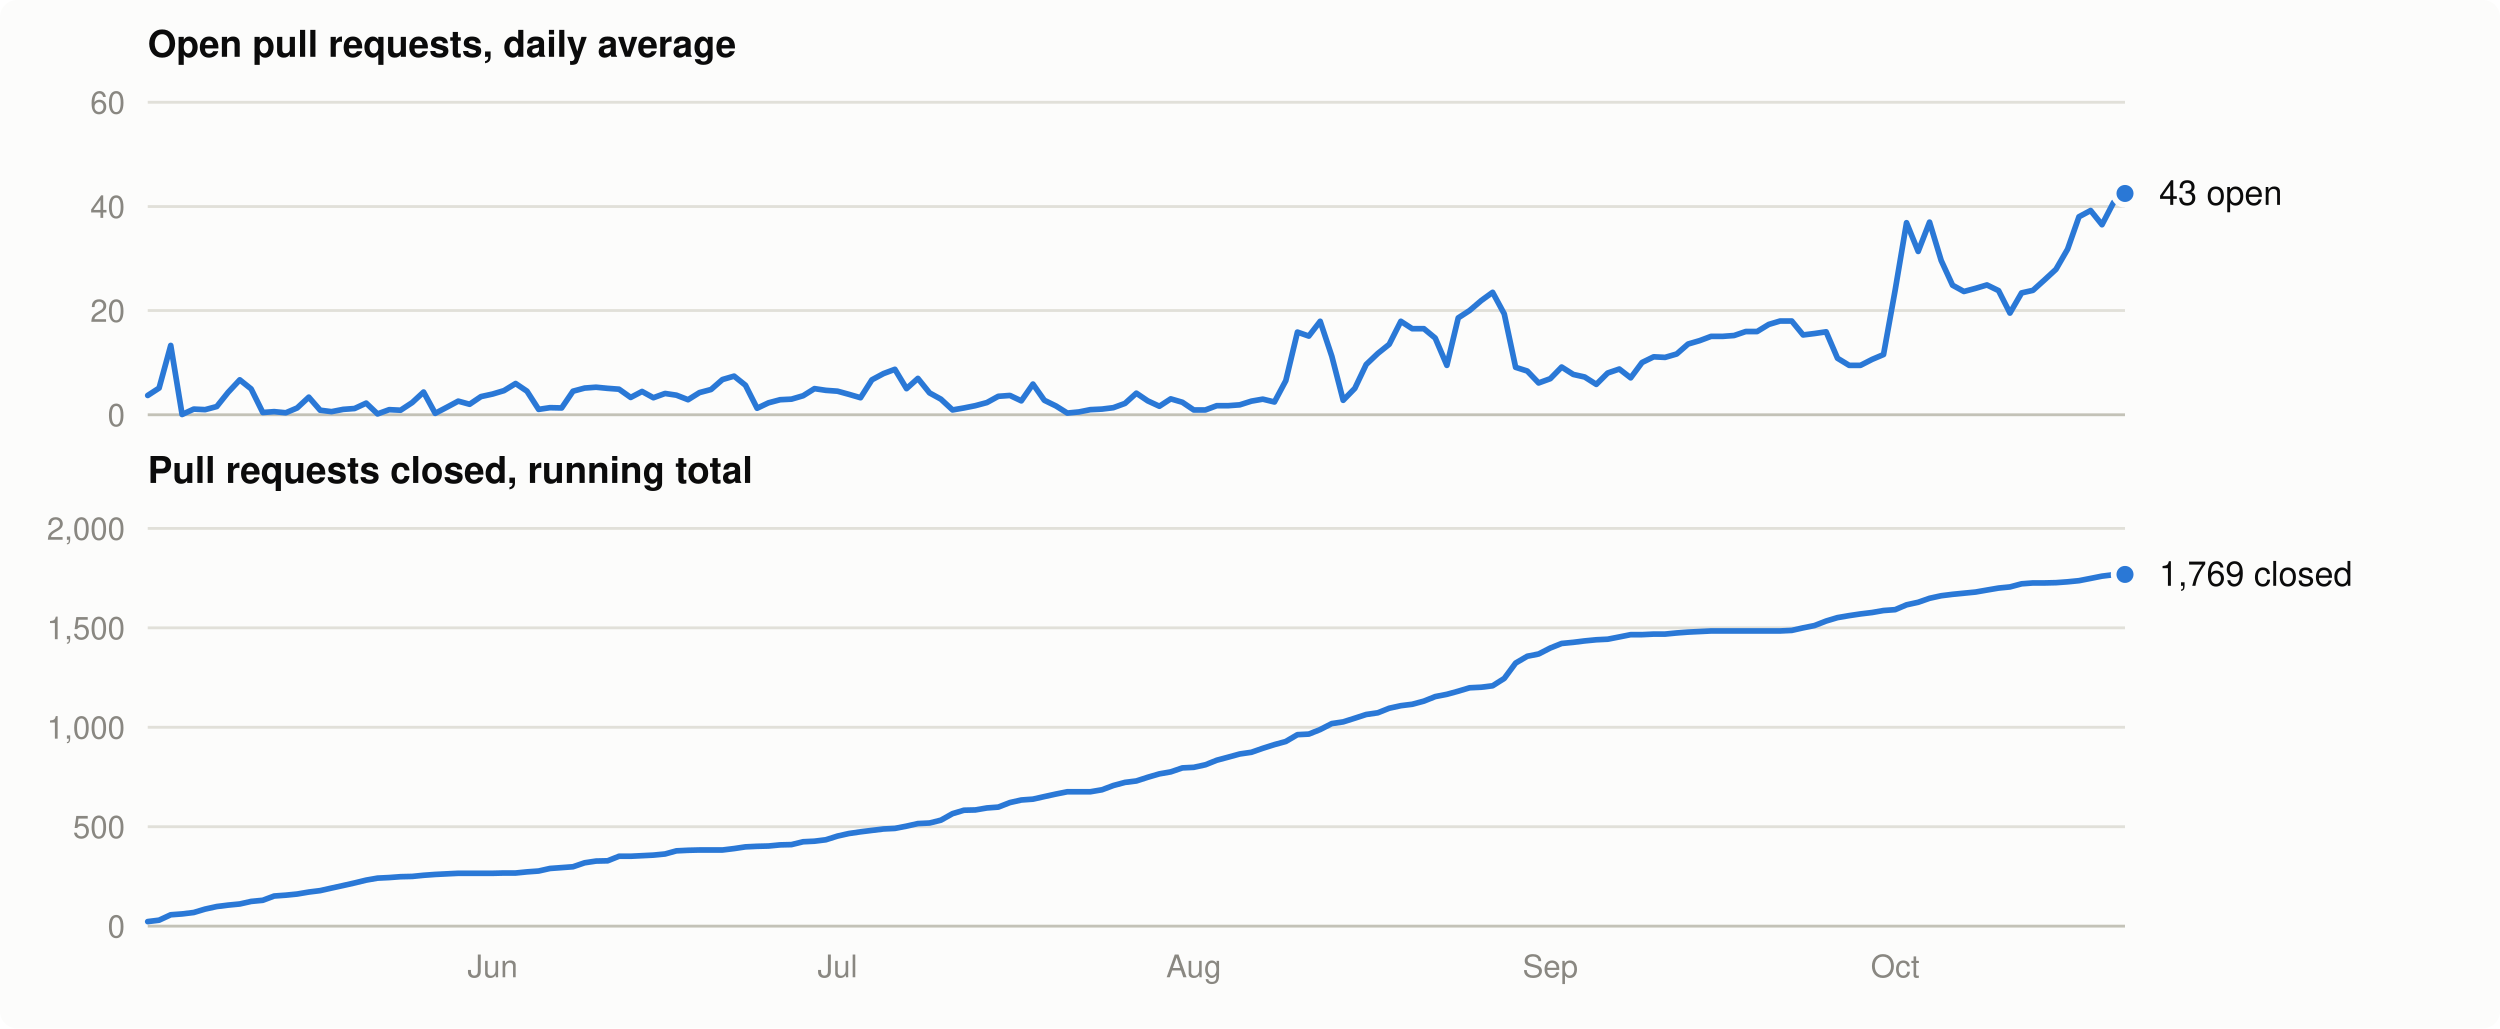
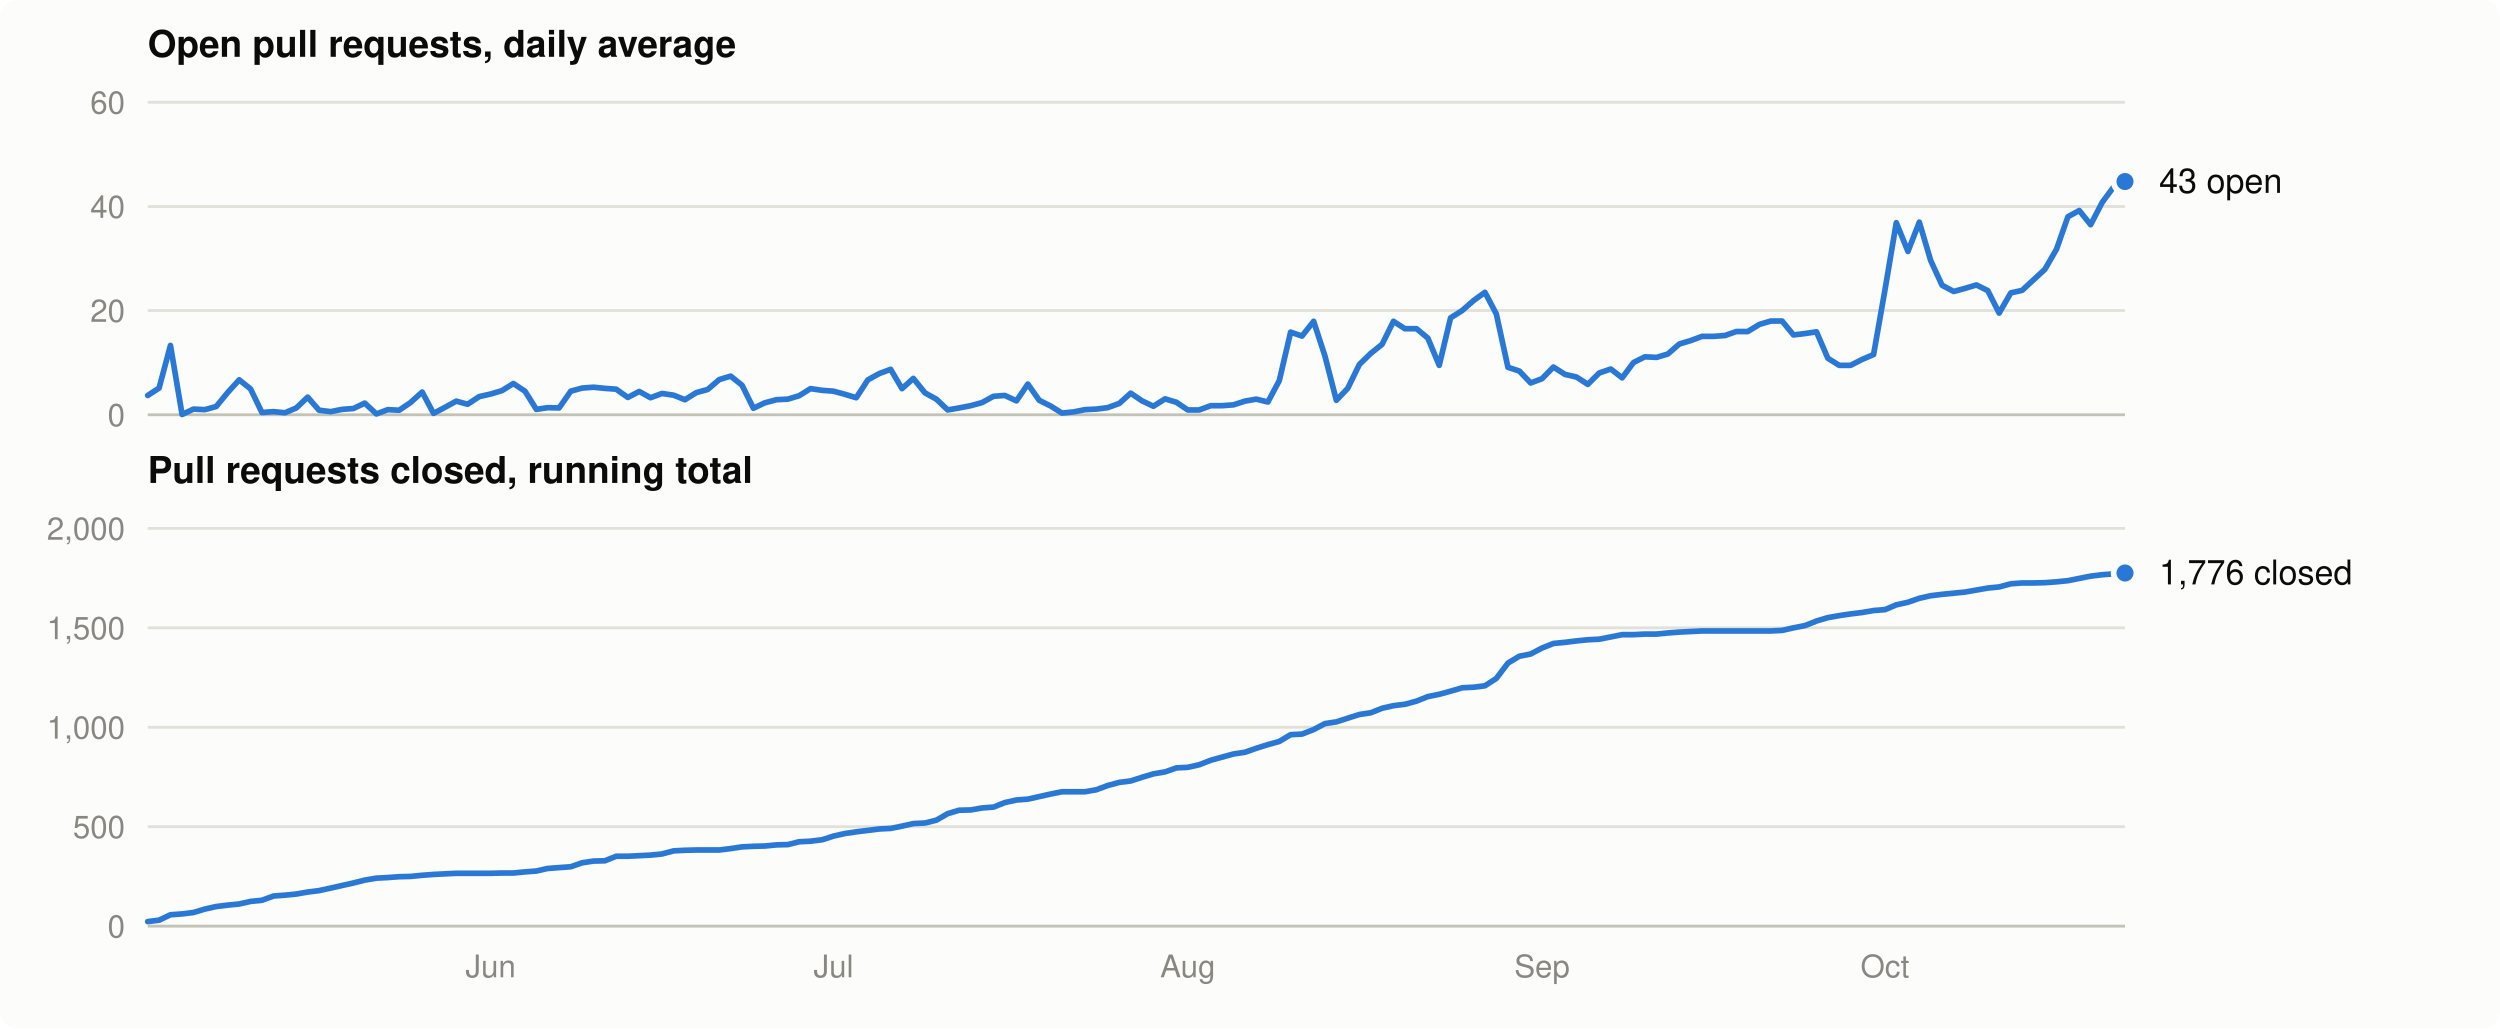
<svg xmlns="http://www.w3.org/2000/svg" width="880" height="362" viewBox="0 0 880 362" role="img" aria-labelledby="t d" font-family="-apple-system, BlinkMacSystemFont, 'Segoe UI', Helvetica, Arial, sans-serif">
  <rect width="100%" height="100%" rx="6" fill="#fcfcfb" />
  <text x="52.0" y="20.0" fill="#0b0b0b" font-size="13" font-weight="600" text-anchor="start">Open pull requests, daily average</text>
  <line x1="52" y1="146.0" x2="748" y2="146.0" stroke="#c3c2b7" stroke-width="1" />
  <text x="44.0" y="150.0" fill="#898781" font-size="11" font-weight="400" text-anchor="end">0</text>
  <line x1="52" y1="109.3" x2="748" y2="109.3" stroke="#e1e0d9" stroke-width="1" />
  <text x="44.0" y="113.3" fill="#898781" font-size="11" font-weight="400" text-anchor="end">20</text>
  <line x1="52" y1="72.7" x2="748" y2="72.7" stroke="#e1e0d9" stroke-width="1" />
  <text x="44.0" y="76.7" fill="#898781" font-size="11" font-weight="400" text-anchor="end">40</text>
  <line x1="52" y1="36.0" x2="748" y2="36.0" stroke="#e1e0d9" stroke-width="1" />
  <text x="44.0" y="40.0" fill="#898781" font-size="11" font-weight="400" text-anchor="end">60</text>
-   <path d="M52.0,139.2 L56.0,136.6 L60.1,121.6 L64.1,145.9 L68.2,144.0 L72.2,144.2 L76.3,143.1 L80.3,138.1 L84.4,133.7 L88.4,136.9 L92.5,145.2 L96.5,144.9 L100.6,145.3 L104.6,143.6 L108.7,139.8 L112.7,144.4 L116.7,144.9 L120.8,144.1 L124.8,143.8 L128.9,141.9 L132.9,145.7 L137.0,144.2 L141.0,144.4 L145.1,141.7 L149.1,138.0 L153.2,145.5 L157.2,143.4 L161.3,141.2 L165.3,142.3 L169.3,139.6 L173.4,138.7 L177.4,137.5 L181.5,135.0 L185.5,137.7 L189.6,144.1 L193.6,143.5 L197.7,143.6 L201.7,137.7 L205.8,136.6 L209.8,136.3 L213.9,136.7 L217.9,137.0 L222.0,139.9 L226.0,137.8 L230.0,140.0 L234.1,138.5 L238.1,139.1 L242.2,140.7 L246.2,138.2 L250.3,137.1 L254.3,133.6 L258.4,132.4 L262.4,135.6 L266.5,143.7 L270.5,141.8 L274.6,140.7 L278.6,140.5 L282.7,139.3 L286.7,136.8 L290.7,137.4 L294.8,137.7 L298.8,138.8 L302.9,140.0 L306.9,133.7 L311.0,131.5 L315.0,130.0 L319.1,136.8 L323.1,133.2 L327.2,138.3 L331.2,140.5 L335.3,144.3 L339.3,143.6 L343.3,142.8 L347.4,141.7 L351.4,139.5 L355.5,139.2 L359.5,141.1 L363.6,135.2 L367.6,140.9 L371.7,142.9 L375.7,145.4 L379.8,145.0 L383.8,144.2 L387.9,144.0 L391.9,143.5 L396.0,142.0 L400.0,138.4 L404.0,141.1 L408.1,143.0 L412.1,140.4 L416.2,141.6 L420.2,144.3 L424.3,144.3 L428.3,142.8 L432.4,142.8 L436.4,142.5 L440.5,141.2 L444.5,140.5 L448.6,141.5 L452.6,134.0 L456.7,116.9 L460.7,118.3 L464.7,113.1 L468.8,125.4 L472.8,140.9 L476.9,136.7 L480.9,128.3 L485.0,124.4 L489.0,121.2 L493.1,113.1 L497.1,115.7 L501.2,115.7 L505.2,119.0 L509.3,128.6 L513.3,111.9 L517.3,109.3 L521.4,105.8 L525.4,102.9 L529.5,110.5 L533.5,129.3 L537.6,130.6 L541.6,134.8 L545.7,133.3 L549.7,129.2 L553.8,131.8 L557.8,132.7 L561.9,135.3 L565.9,131.3 L570.0,129.9 L574.0,133.0 L578.0,127.6 L582.1,125.6 L586.1,125.8 L590.2,124.6 L594.2,121.1 L598.3,119.9 L602.3,118.4 L606.4,118.4 L610.4,118.1 L614.5,116.7 L618.5,116.7 L622.6,114.2 L626.6,113.0 L630.7,113.0 L634.7,117.9 L638.7,117.4 L642.8,116.8 L646.8,126.1 L650.9,128.6 L654.9,128.6 L659.0,126.5 L663.0,124.8 L667.1,102.1 L671.1,78.4 L675.2,88.5 L679.2,78.2 L683.3,91.7 L687.3,100.4 L691.3,102.6 L695.4,101.5 L699.4,100.3 L703.5,102.3 L707.5,110.2 L711.6,103.1 L715.6,102.2 L719.7,98.5 L723.7,94.8 L727.8,87.7 L731.8,76.3 L735.9,74.1 L739.9,79.1 L744.0,71.2 L748.0,68.1" fill="none" stroke="#2a78d6" stroke-width="2" stroke-linejoin="round" stroke-linecap="round" />
-   <circle cx="748.0" cy="68.1" r="4" fill="#2a78d6" stroke="#fcfcfb" stroke-width="2" />
-   <text x="760.0" y="72.1" fill="#0b0b0b" font-size="12" font-weight="400" text-anchor="start">43 open</text>
+   <path d="M52.0,139.2 L56.0,136.6 L60.0,121.6 L64.1,145.9 L68.1,144.0 L72.1,144.2 L76.1,143.1 L80.2,138.1 L84.2,133.7 L88.2,136.9 L92.2,145.2 L96.3,144.9 L100.3,145.3 L104.3,143.6 L108.3,139.8 L112.3,144.4 L116.4,144.9 L120.4,144.1 L124.4,143.8 L128.4,141.9 L132.5,145.7 L136.5,144.2 L140.5,144.4 L144.5,141.7 L148.6,138.0 L152.6,145.5 L156.6,143.4 L160.6,141.2 L164.6,142.3 L168.7,139.6 L172.7,138.7 L176.7,137.5 L180.7,135.0 L184.8,137.7 L188.8,144.1 L192.8,143.5 L196.8,143.6 L200.9,137.7 L204.9,136.6 L208.9,136.3 L212.9,136.7 L216.9,137.0 L221.0,139.9 L225.0,137.8 L229.0,140.0 L233.0,138.5 L237.1,139.1 L241.1,140.7 L245.1,138.2 L249.1,137.1 L253.2,133.6 L257.2,132.4 L261.2,135.6 L265.2,143.7 L269.2,141.8 L273.3,140.7 L277.3,140.5 L281.3,139.3 L285.3,136.8 L289.4,137.4 L293.4,137.7 L297.4,138.8 L301.4,140.0 L305.5,133.7 L309.5,131.5 L313.5,130.0 L317.5,136.8 L321.5,133.2 L325.6,138.3 L329.6,140.5 L333.6,144.3 L337.6,143.6 L341.7,142.8 L345.7,141.7 L349.7,139.5 L353.7,139.2 L357.8,141.1 L361.8,135.2 L365.8,140.9 L369.8,142.9 L373.8,145.4 L377.9,145.0 L381.9,144.2 L385.9,144.0 L389.9,143.5 L394.0,142.0 L398.0,138.4 L402.0,141.1 L406.0,143.0 L410.1,140.4 L414.1,141.6 L418.1,144.3 L422.1,144.3 L426.2,142.8 L430.2,142.8 L434.2,142.5 L438.2,141.2 L442.2,140.5 L446.3,141.5 L450.3,134.0 L454.3,116.9 L458.3,118.3 L462.4,113.1 L466.4,125.4 L470.4,140.9 L474.4,136.7 L478.5,128.3 L482.5,124.4 L486.5,121.2 L490.5,113.1 L494.5,115.7 L498.6,115.7 L502.6,119.0 L506.6,128.6 L510.6,111.9 L514.7,109.3 L518.7,105.8 L522.7,102.9 L526.7,110.5 L530.8,129.3 L534.8,130.6 L538.8,134.8 L542.8,133.3 L546.8,129.2 L550.9,131.8 L554.9,132.7 L558.9,135.3 L562.9,131.3 L567.0,129.9 L571.0,133.0 L575.0,127.6 L579.0,125.6 L583.1,125.8 L587.1,124.6 L591.1,121.1 L595.1,119.9 L599.1,118.4 L603.2,118.4 L607.2,118.1 L611.2,116.7 L615.2,116.7 L619.3,114.2 L623.3,113.0 L627.3,113.0 L631.3,117.9 L635.4,117.4 L639.4,116.8 L643.4,126.1 L647.4,128.6 L651.4,128.6 L655.5,126.5 L659.5,124.8 L663.5,102.1 L667.5,78.4 L671.6,88.5 L675.6,78.2 L679.6,91.7 L683.6,100.4 L687.7,102.6 L691.7,101.5 L695.7,100.3 L699.7,102.3 L703.7,110.2 L707.8,103.1 L711.8,102.2 L715.8,98.5 L719.8,94.8 L723.9,87.7 L727.9,76.3 L731.9,74.1 L735.9,79.1 L740.0,71.2 L744.0,65.8 L748.0,63.9" fill="none" stroke="#2a78d6" stroke-width="2" stroke-linejoin="round" stroke-linecap="round" />
+   <circle cx="748.0" cy="63.9" r="4" fill="#2a78d6" stroke="#fcfcfb" stroke-width="2" />
+   <text x="760.0" y="67.9" fill="#0b0b0b" font-size="12" font-weight="400" text-anchor="start">43 open</text>
  <text x="52.0" y="170.0" fill="#0b0b0b" font-size="13" font-weight="600" text-anchor="start">Pull requests closed, running total</text>
  <line x1="52" y1="326.0" x2="748" y2="326.0" stroke="#c3c2b7" stroke-width="1" />
  <text x="44.0" y="330.0" fill="#898781" font-size="11" font-weight="400" text-anchor="end">0</text>
  <line x1="52" y1="291.0" x2="748" y2="291.0" stroke="#e1e0d9" stroke-width="1" />
  <text x="44.0" y="295.0" fill="#898781" font-size="11" font-weight="400" text-anchor="end">500</text>
  <line x1="52" y1="256.0" x2="748" y2="256.0" stroke="#e1e0d9" stroke-width="1" />
  <text x="44.0" y="260.0" fill="#898781" font-size="11" font-weight="400" text-anchor="end">1,000</text>
  <line x1="52" y1="221.0" x2="748" y2="221.0" stroke="#e1e0d9" stroke-width="1" />
  <text x="44.0" y="225.0" fill="#898781" font-size="11" font-weight="400" text-anchor="end">1,500</text>
  <line x1="52" y1="186.0" x2="748" y2="186.0" stroke="#e1e0d9" stroke-width="1" />
  <text x="44.0" y="190.0" fill="#898781" font-size="11" font-weight="400" text-anchor="end">2,000</text>
-   <path d="M52.0,324.4 L56.0,323.9 L60.1,322.0 L64.1,321.7 L68.2,321.2 L72.2,320.0 L76.3,319.1 L80.3,318.6 L84.4,318.2 L88.4,317.3 L92.5,316.9 L96.5,315.4 L100.6,315.1 L104.6,314.7 L108.7,314.0 L112.7,313.5 L116.7,312.6 L120.8,311.7 L124.8,310.8 L128.9,309.8 L132.9,309.1 L137.0,308.9 L141.0,308.6 L145.1,308.5 L149.1,308.1 L153.2,307.8 L157.2,307.6 L161.3,307.4 L165.3,307.4 L169.3,307.4 L173.4,307.4 L177.4,307.3 L181.5,307.3 L185.5,306.9 L189.6,306.6 L193.6,305.7 L197.7,305.4 L201.7,305.1 L205.8,303.7 L209.8,303.1 L213.9,303.0 L217.9,301.4 L222.0,301.4 L226.0,301.2 L230.0,301.0 L234.1,300.6 L238.1,299.5 L242.2,299.3 L246.2,299.2 L250.3,299.2 L254.3,299.2 L258.4,298.7 L262.4,298.1 L266.5,297.9 L270.5,297.8 L274.6,297.4 L278.6,297.3 L282.7,296.3 L286.7,296.1 L290.7,295.6 L294.8,294.3 L298.8,293.4 L302.9,292.8 L306.9,292.3 L311.0,291.8 L315.0,291.6 L319.1,290.8 L323.1,289.9 L327.2,289.7 L331.2,288.7 L335.3,286.4 L339.3,285.2 L343.3,285.1 L347.4,284.4 L351.4,284.1 L355.5,282.5 L359.5,281.6 L363.6,281.3 L367.6,280.4 L371.7,279.5 L375.7,278.7 L379.8,278.7 L383.8,278.7 L387.9,278.0 L391.9,276.5 L396.0,275.4 L400.0,274.9 L404.0,273.6 L408.1,272.4 L412.1,271.7 L416.2,270.3 L420.2,270.1 L424.3,269.2 L428.3,267.6 L432.4,266.5 L436.4,265.4 L440.5,264.8 L444.5,263.4 L448.6,262.1 L452.6,261.0 L456.7,258.6 L460.7,258.4 L464.7,256.8 L468.8,254.7 L472.8,254.1 L476.9,252.8 L480.9,251.5 L485.0,250.9 L489.0,249.3 L493.1,248.4 L497.1,247.9 L501.2,246.8 L505.2,245.2 L509.3,244.4 L513.3,243.3 L517.3,242.1 L521.4,241.9 L525.4,241.4 L529.5,238.8 L533.5,233.4 L537.6,231.0 L541.6,230.2 L545.7,228.1 L549.7,226.5 L553.8,226.1 L557.8,225.6 L561.9,225.2 L565.9,225.0 L570.0,224.2 L574.0,223.4 L578.0,223.4 L582.1,223.2 L586.1,223.2 L590.2,222.8 L594.2,222.5 L598.3,222.3 L602.3,222.1 L606.4,222.1 L610.4,222.1 L614.5,222.1 L618.5,222.1 L622.6,222.1 L626.6,222.1 L630.7,221.9 L634.7,221.0 L638.7,220.2 L642.8,218.6 L646.8,217.4 L650.9,216.7 L654.9,216.1 L659.0,215.6 L663.0,214.9 L667.1,214.6 L671.1,212.9 L675.2,212.0 L679.2,210.6 L683.3,209.7 L687.3,209.2 L691.3,208.8 L695.4,208.4 L699.4,207.7 L703.5,207.0 L707.5,206.6 L711.6,205.5 L715.6,205.2 L719.7,205.2 L723.7,205.1 L727.8,204.8 L731.8,204.4 L735.9,203.6 L739.9,202.8 L744.0,202.3 L748.0,202.2" fill="none" stroke="#2a78d6" stroke-width="2" stroke-linejoin="round" stroke-linecap="round" />
-   <circle cx="748.0" cy="202.2" r="4" fill="#2a78d6" stroke="#fcfcfb" stroke-width="2" />
-   <text x="760.0" y="206.2" fill="#0b0b0b" font-size="12" font-weight="400" text-anchor="start">1,769 closed</text>
-   <text x="173.4" y="344.0" fill="#898781" font-size="11" font-weight="400" text-anchor="middle">Jun</text>
-   <text x="294.8" y="344.0" fill="#898781" font-size="11" font-weight="400" text-anchor="middle">Jul</text>
-   <text x="420.2" y="344.0" fill="#898781" font-size="11" font-weight="400" text-anchor="middle">Aug</text>
-   <text x="545.7" y="344.0" fill="#898781" font-size="11" font-weight="400" text-anchor="middle">Sep</text>
-   <text x="667.1" y="344.0" fill="#898781" font-size="11" font-weight="400" text-anchor="middle">Oct</text>
+   <path d="M52.0,324.4 L56.0,323.9 L60.0,322.0 L64.1,321.7 L68.1,321.2 L72.1,320.0 L76.1,319.1 L80.2,318.6 L84.2,318.2 L88.2,317.3 L92.2,316.9 L96.3,315.4 L100.3,315.1 L104.3,314.7 L108.3,314.0 L112.3,313.5 L116.4,312.6 L120.4,311.7 L124.4,310.8 L128.4,309.8 L132.5,309.1 L136.5,308.9 L140.5,308.6 L144.5,308.5 L148.6,308.1 L152.6,307.8 L156.6,307.6 L160.6,307.4 L164.6,307.4 L168.7,307.4 L172.7,307.4 L176.7,307.3 L180.7,307.3 L184.8,306.9 L188.8,306.6 L192.8,305.7 L196.8,305.4 L200.9,305.1 L204.9,303.7 L208.9,303.1 L212.9,303.0 L216.9,301.4 L221.0,301.4 L225.0,301.2 L229.0,301.0 L233.0,300.6 L237.1,299.5 L241.1,299.3 L245.1,299.2 L249.1,299.2 L253.2,299.2 L257.2,298.7 L261.2,298.1 L265.2,297.9 L269.2,297.8 L273.3,297.4 L277.3,297.3 L281.3,296.3 L285.3,296.1 L289.4,295.6 L293.4,294.3 L297.4,293.4 L301.4,292.8 L305.5,292.3 L309.5,291.8 L313.5,291.6 L317.5,290.8 L321.5,289.9 L325.6,289.7 L329.6,288.7 L333.6,286.4 L337.6,285.2 L341.7,285.1 L345.7,284.4 L349.7,284.1 L353.7,282.5 L357.8,281.6 L361.8,281.3 L365.8,280.4 L369.8,279.5 L373.8,278.7 L377.9,278.7 L381.9,278.7 L385.9,278.0 L389.9,276.5 L394.0,275.4 L398.0,274.9 L402.0,273.6 L406.0,272.4 L410.1,271.7 L414.1,270.3 L418.1,270.1 L422.1,269.2 L426.2,267.6 L430.2,266.5 L434.2,265.4 L438.2,264.8 L442.2,263.4 L446.3,262.1 L450.3,261.0 L454.3,258.6 L458.3,258.4 L462.4,256.8 L466.4,254.7 L470.4,254.1 L474.4,252.8 L478.5,251.5 L482.5,250.9 L486.5,249.3 L490.5,248.4 L494.5,247.9 L498.6,246.8 L502.6,245.2 L506.6,244.4 L510.6,243.3 L514.7,242.1 L518.7,241.9 L522.7,241.4 L526.7,238.8 L530.8,233.4 L534.8,231.0 L538.8,230.2 L542.8,228.1 L546.8,226.5 L550.9,226.1 L554.9,225.6 L558.9,225.2 L562.9,225.0 L567.0,224.2 L571.0,223.4 L575.0,223.4 L579.0,223.2 L583.1,223.2 L587.1,222.8 L591.1,222.5 L595.1,222.3 L599.1,222.1 L603.2,222.1 L607.2,222.1 L611.2,222.1 L615.2,222.1 L619.3,222.1 L623.3,222.1 L627.3,221.9 L631.3,221.0 L635.4,220.2 L639.4,218.6 L643.4,217.4 L647.4,216.7 L651.4,216.1 L655.5,215.6 L659.5,214.9 L663.5,214.6 L667.5,212.9 L671.6,212.0 L675.6,210.6 L679.6,209.7 L683.6,209.2 L687.7,208.8 L691.7,208.4 L695.7,207.7 L699.7,207.0 L703.7,206.6 L707.8,205.5 L711.8,205.2 L715.8,205.2 L719.8,205.1 L723.9,204.8 L727.9,204.4 L731.9,203.6 L735.9,202.8 L740.0,202.3 L744.0,202.0 L748.0,201.7" fill="none" stroke="#2a78d6" stroke-width="2" stroke-linejoin="round" stroke-linecap="round" />
+   <circle cx="748.0" cy="201.7" r="4" fill="#2a78d6" stroke="#fcfcfb" stroke-width="2" />
+   <text x="760.0" y="205.7" fill="#0b0b0b" font-size="12" font-weight="400" text-anchor="start">1,776 closed</text>
+   <text x="172.7" y="344.0" fill="#898781" font-size="11" font-weight="400" text-anchor="middle">Jun</text>
+   <text x="293.4" y="344.0" fill="#898781" font-size="11" font-weight="400" text-anchor="middle">Jul</text>
+   <text x="418.1" y="344.0" fill="#898781" font-size="11" font-weight="400" text-anchor="middle">Aug</text>
+   <text x="542.8" y="344.0" fill="#898781" font-size="11" font-weight="400" text-anchor="middle">Sep</text>
+   <text x="663.5" y="344.0" fill="#898781" font-size="11" font-weight="400" text-anchor="middle">Oct</text>
</svg>
